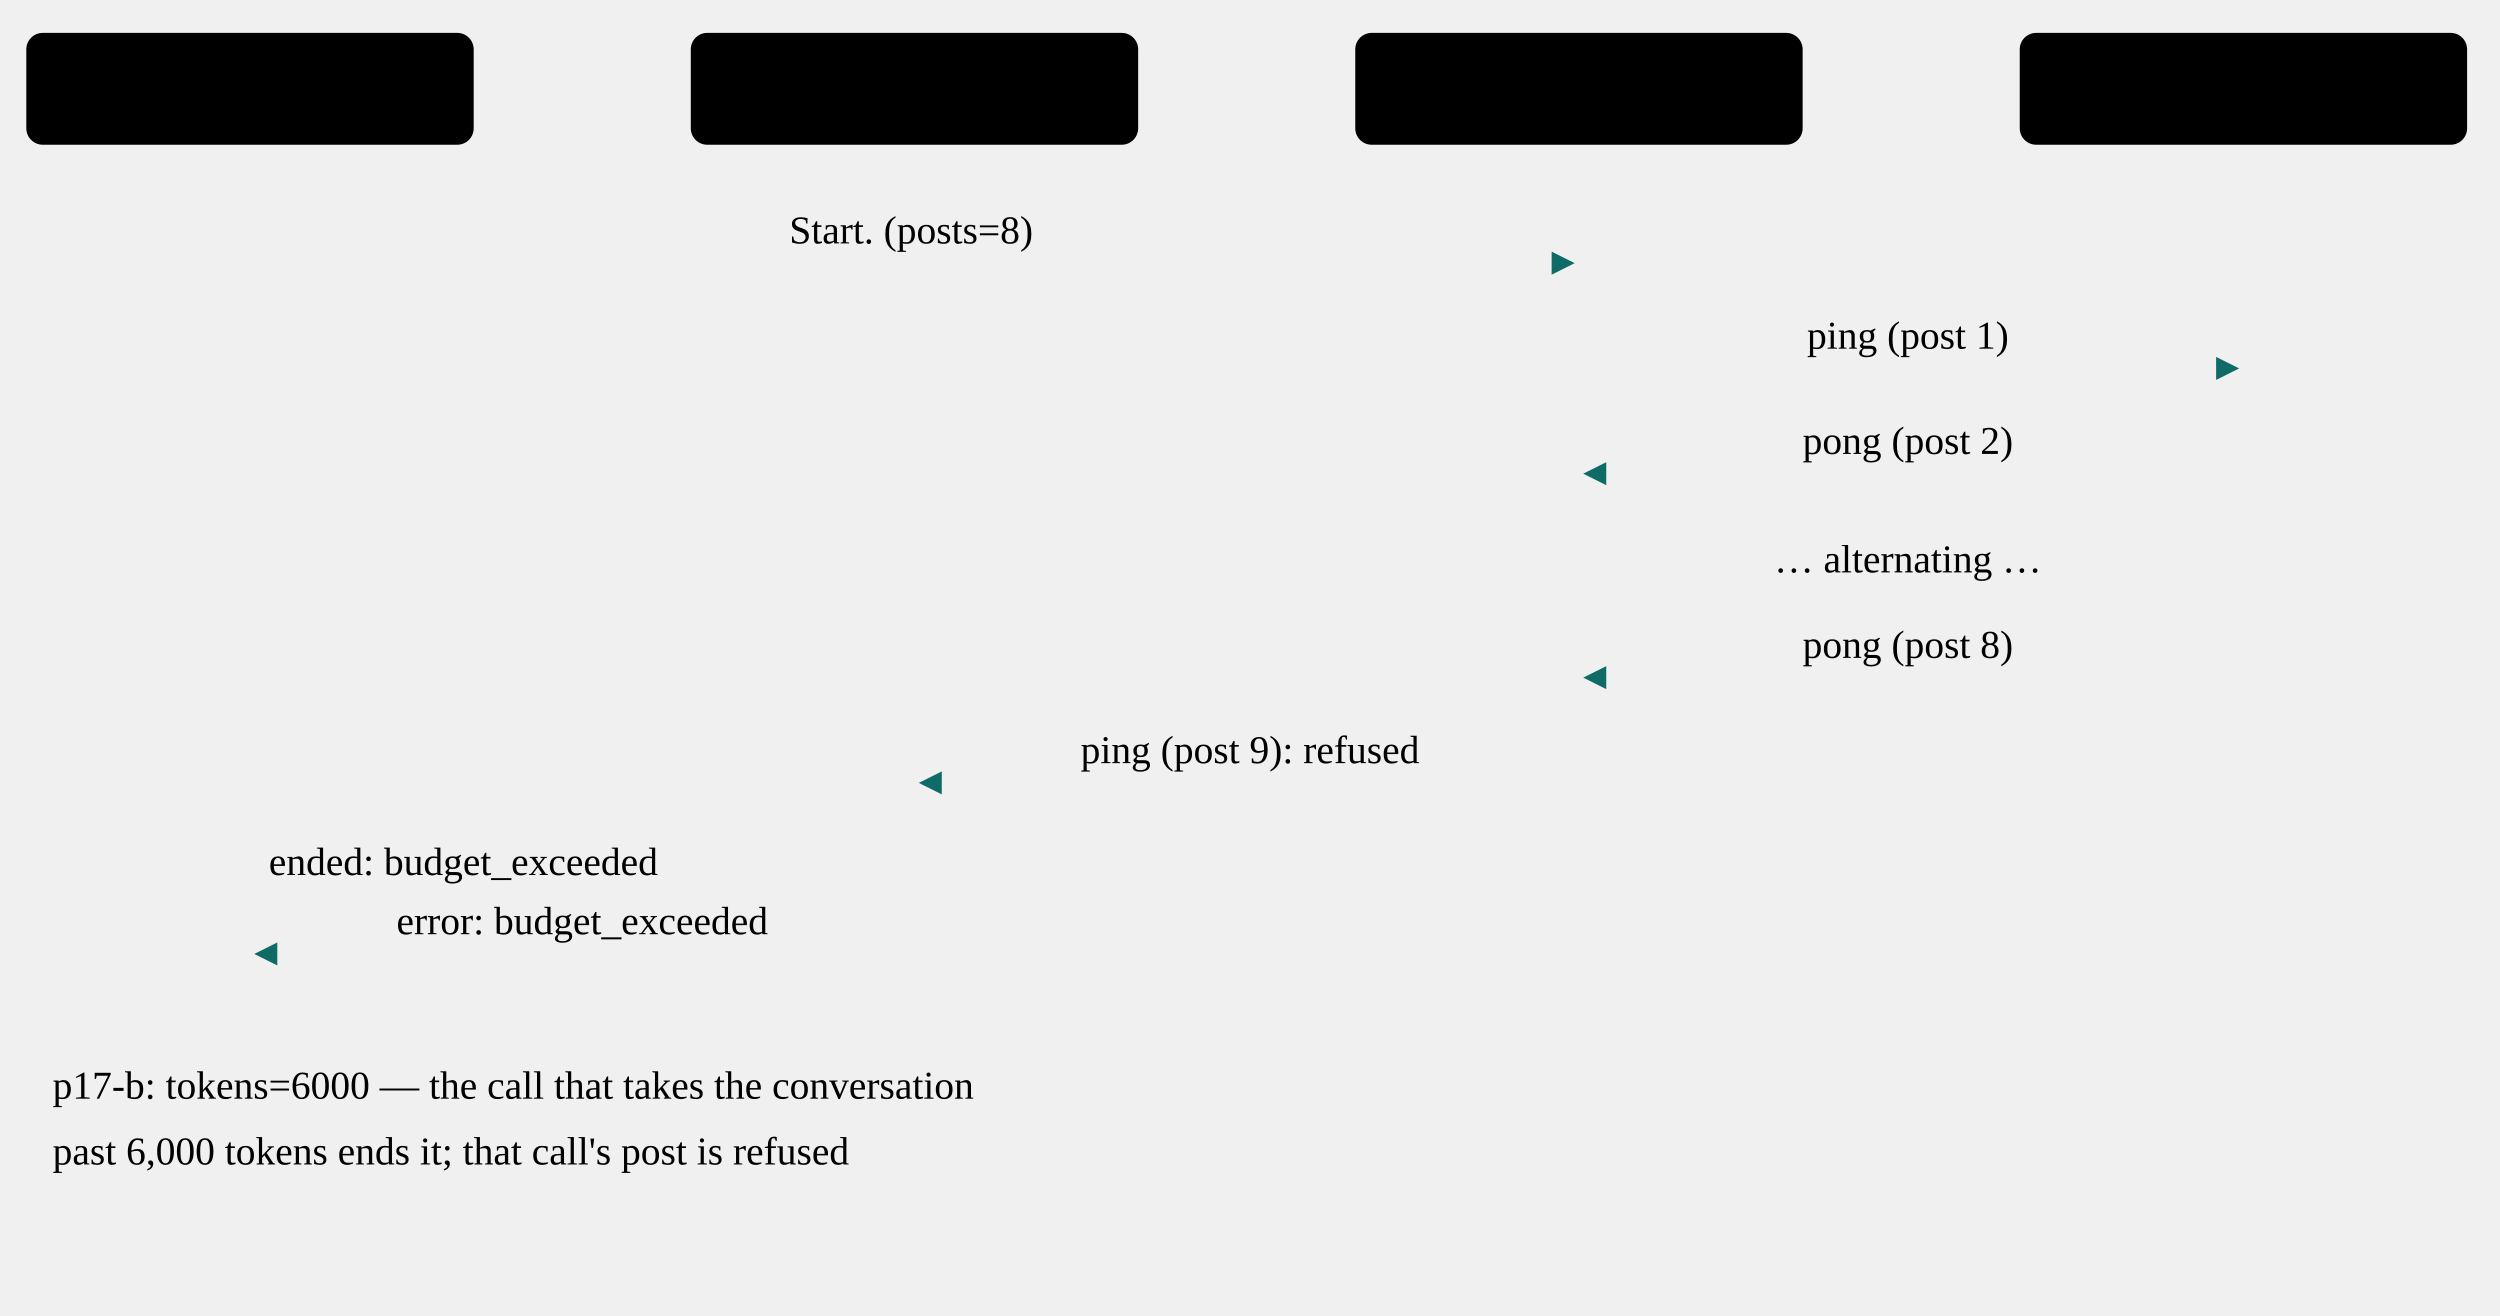
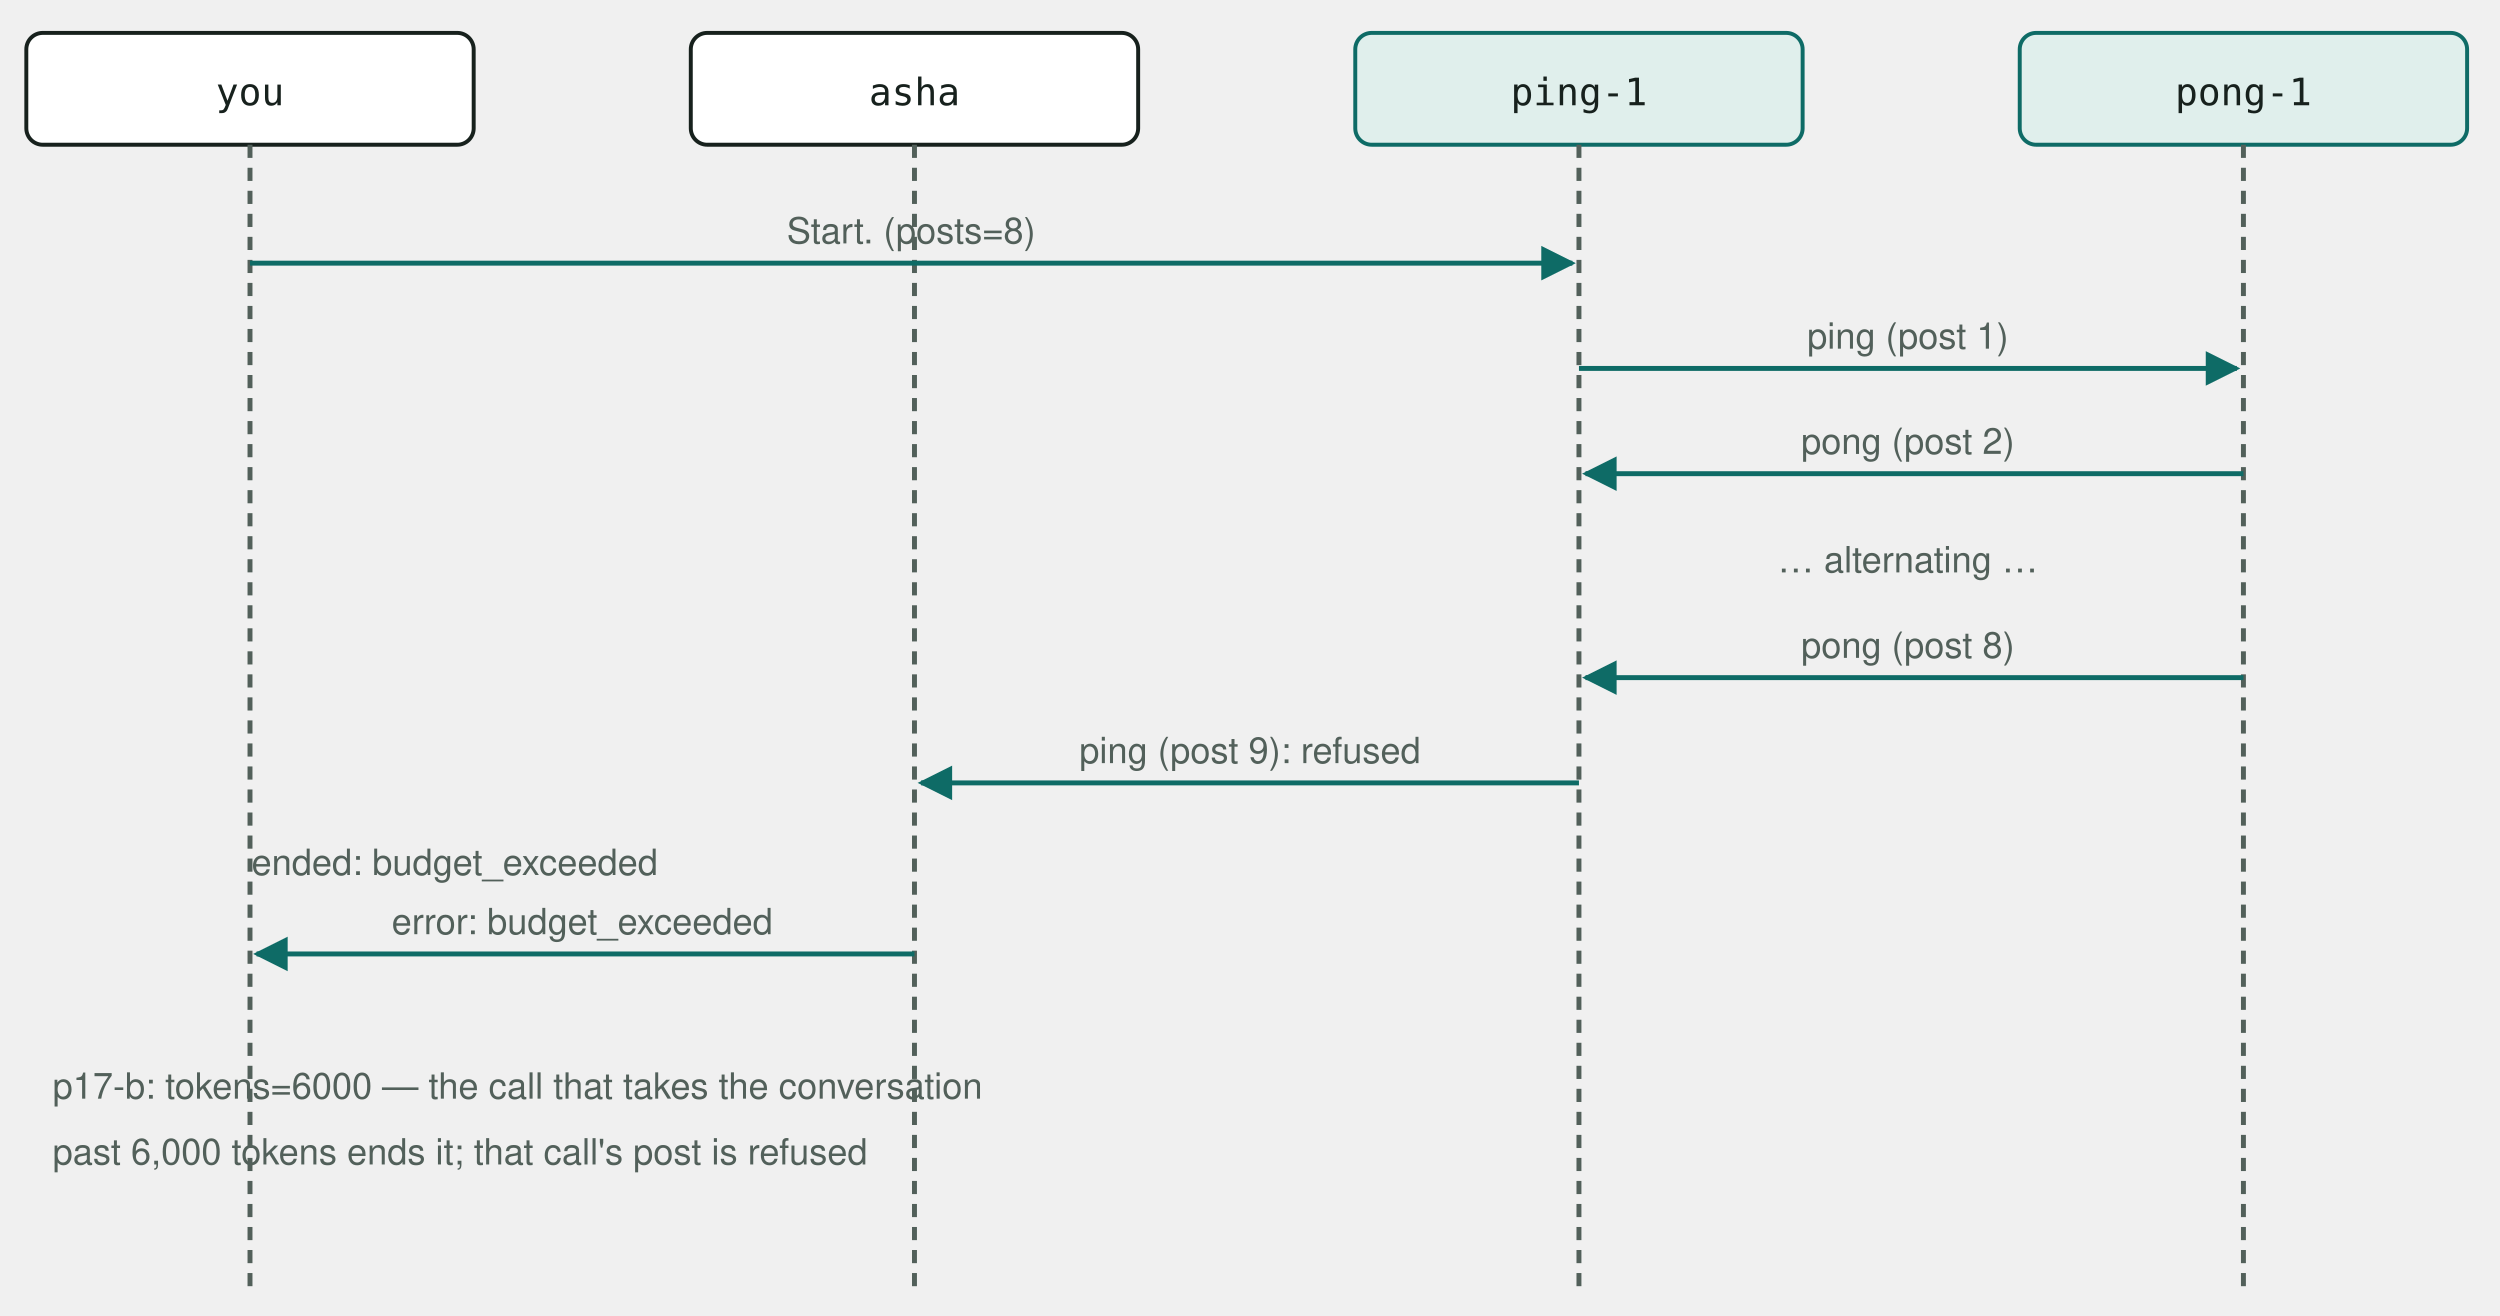
<svg xmlns="http://www.w3.org/2000/svg" viewBox="0 0 760 400" role="img" aria-labelledby="p17-t p17-d">
+   <style>
+   /* For a viewer showing this diagram on its own: docs/assets/docs.css, by tools/docs/svg-standalone.mts. */
+   svg:root { background: #ffffff; font-family: "IBM Plex Sans", -apple-system, "Segoe UI", Helvetica, Arial, sans-serif; }
+   svg:root .box { fill: #ffffff; stroke: #17211d; stroke-width: 1.2; }
+   svg:root .box.accent { fill: #e0efec; stroke: #0e6b66; }
+   svg:root .box.host { fill: #f1f4f2; stroke: #52605a; stroke-dasharray: 4 3; }
+   svg:root .box.planned { fill: #ece8f8; stroke: #5b44b0; stroke-dasharray: 4 3; }
+   svg:root .label { fill: #17211d; font-size: 13px; }
+   svg:root .label.small { font-size: 11px; fill: #52605a; }
+   svg:root .label.mono { font-family: "IBM Plex Mono", ui-monospace, "SF Mono", Menlo, Consolas, monospace; font-size: 11.5px; }
+   svg:root .label.title { font-weight: 600; }
+   svg:root .edge { stroke: #0e6b66; stroke-width: 1.5; fill: none; }
+   svg:root .edge.dim { stroke: #52605a; stroke-dasharray: 4 3; }
+   </style>
  <defs>
    <marker id="p17-a" viewBox="0 0 10 10" refX="9" refY="5" markerWidth="7" markerHeight="7" orient="auto-start-reverse">
      <path d="M0 0L10 5L0 10z" fill="#0e6b66" />
    </marker>
  </defs>
  <rect class="box" x="8" y="10" width="136" height="34" rx="5" />
  <text class="label mono" x="76" y="32" text-anchor="middle">you</text>
  <path class="edge dim" d="M76 44 V394" />
  <rect class="box" x="210" y="10" width="136" height="34" rx="5" />
  <text class="label mono" x="278" y="32" text-anchor="middle">asha</text>
  <path class="edge dim" d="M278 44 V394" />
  <rect class="box accent" x="412" y="10" width="136" height="34" rx="5" />
  <text class="label mono" x="480" y="32" text-anchor="middle">ping-1</text>
  <path class="edge dim" d="M480 44 V394" />
  <rect class="box accent" x="614" y="10" width="136" height="34" rx="5" />
  <text class="label mono" x="682" y="32" text-anchor="middle">pong-1</text>
  <path class="edge dim" d="M682 44 V394" />
  <path class="edge" d="M76 80 H478" marker-end="url(#p17-a)" />
  <text class="label small" x="277" y="74" text-anchor="middle">Start. (posts=8)</text>
  <path class="edge" d="M480 112 H680" marker-end="url(#p17-a)" />
  <text class="label small" x="580" y="106" text-anchor="middle">ping (post 1)</text>
  <path class="edge" d="M682 144 H482" marker-end="url(#p17-a)" />
  <text class="label small" x="580" y="138" text-anchor="middle">pong (post 2)</text>
  <text class="label small" x="580" y="174" text-anchor="middle">… alternating …</text>
  <path class="edge" d="M682 206 H482" marker-end="url(#p17-a)" />
  <text class="label small" x="580" y="200" text-anchor="middle">pong (post 8)</text>
  <path class="edge" d="M480 238 H280" marker-end="url(#p17-a)" />
  <text class="label small" x="380" y="232" text-anchor="middle">ping (post 9): refused</text>
  <text class="label small" x="200" y="266" text-anchor="end">ended: budget_exceeded</text>
  <path class="edge" d="M278 290 H78" marker-end="url(#p17-a)" />
  <text class="label small" x="177" y="284" text-anchor="middle">error: budget_exceeded</text>
  <text class="label small" x="16" y="334">p17-b: tokens=6000 — the call that takes the conversation</text>
  <text class="label small" x="16" y="354">past 6,000 tokens ends it; that call's post is refused</text>
</svg>
